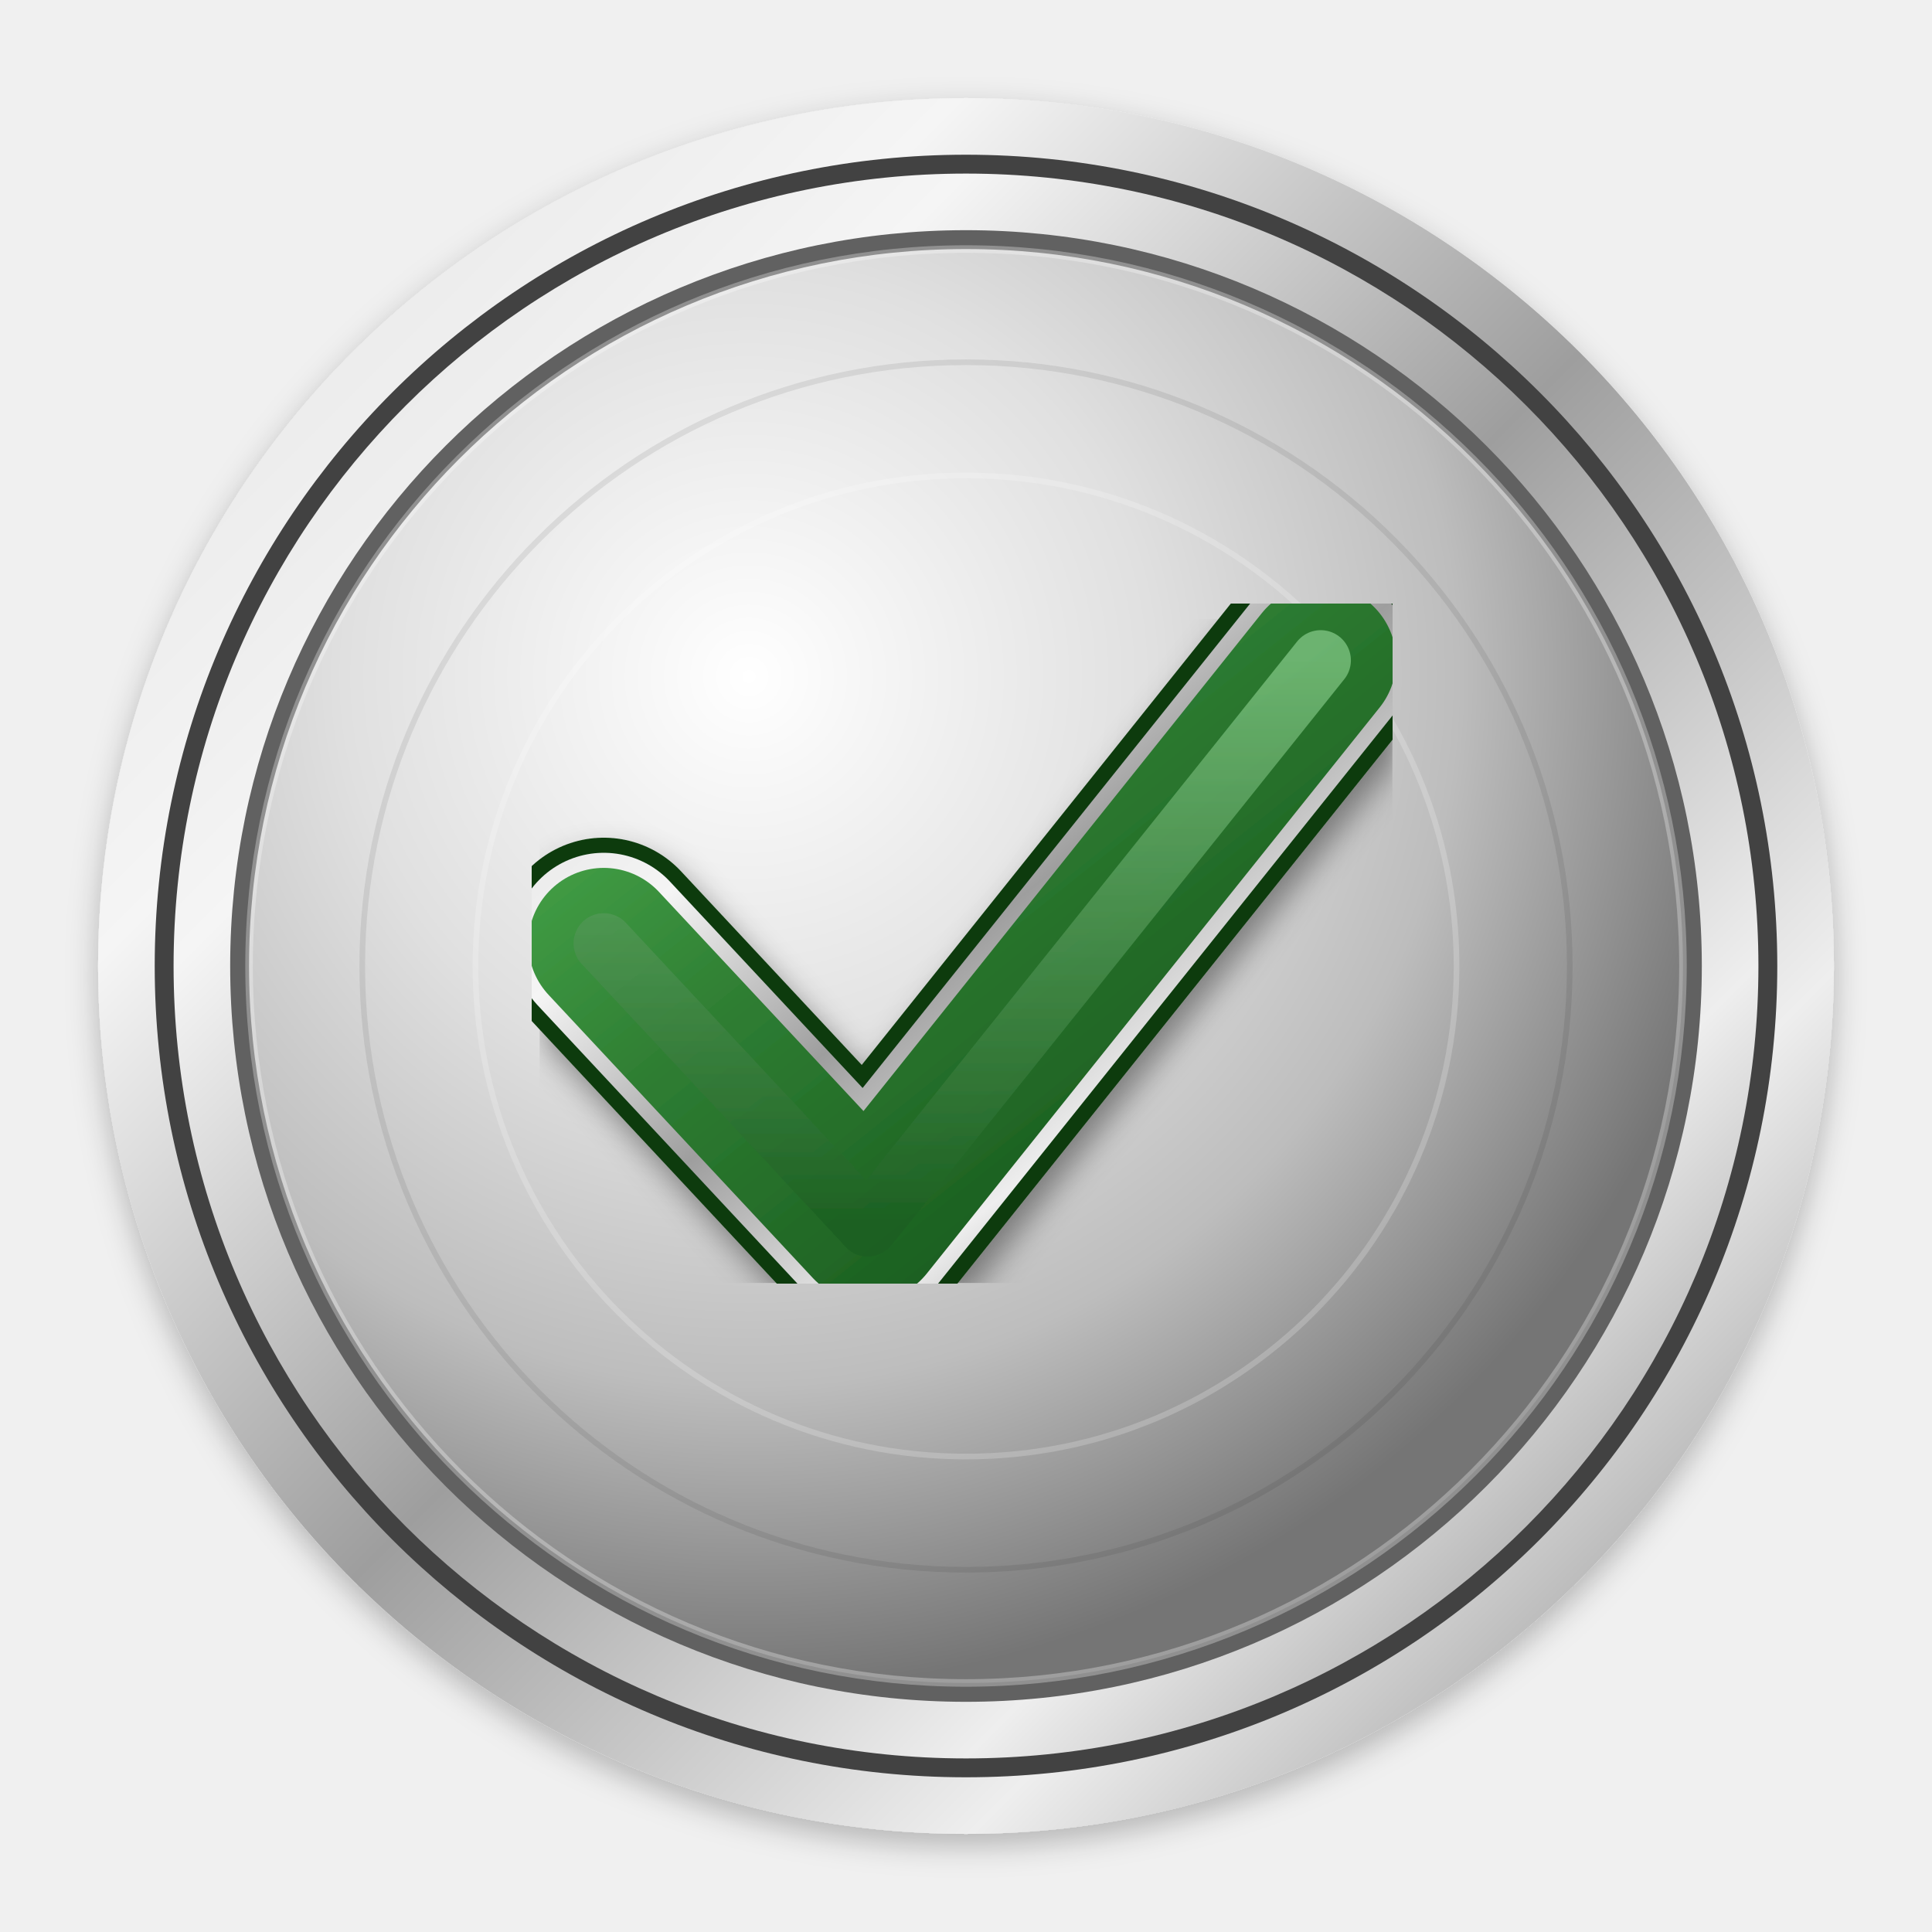
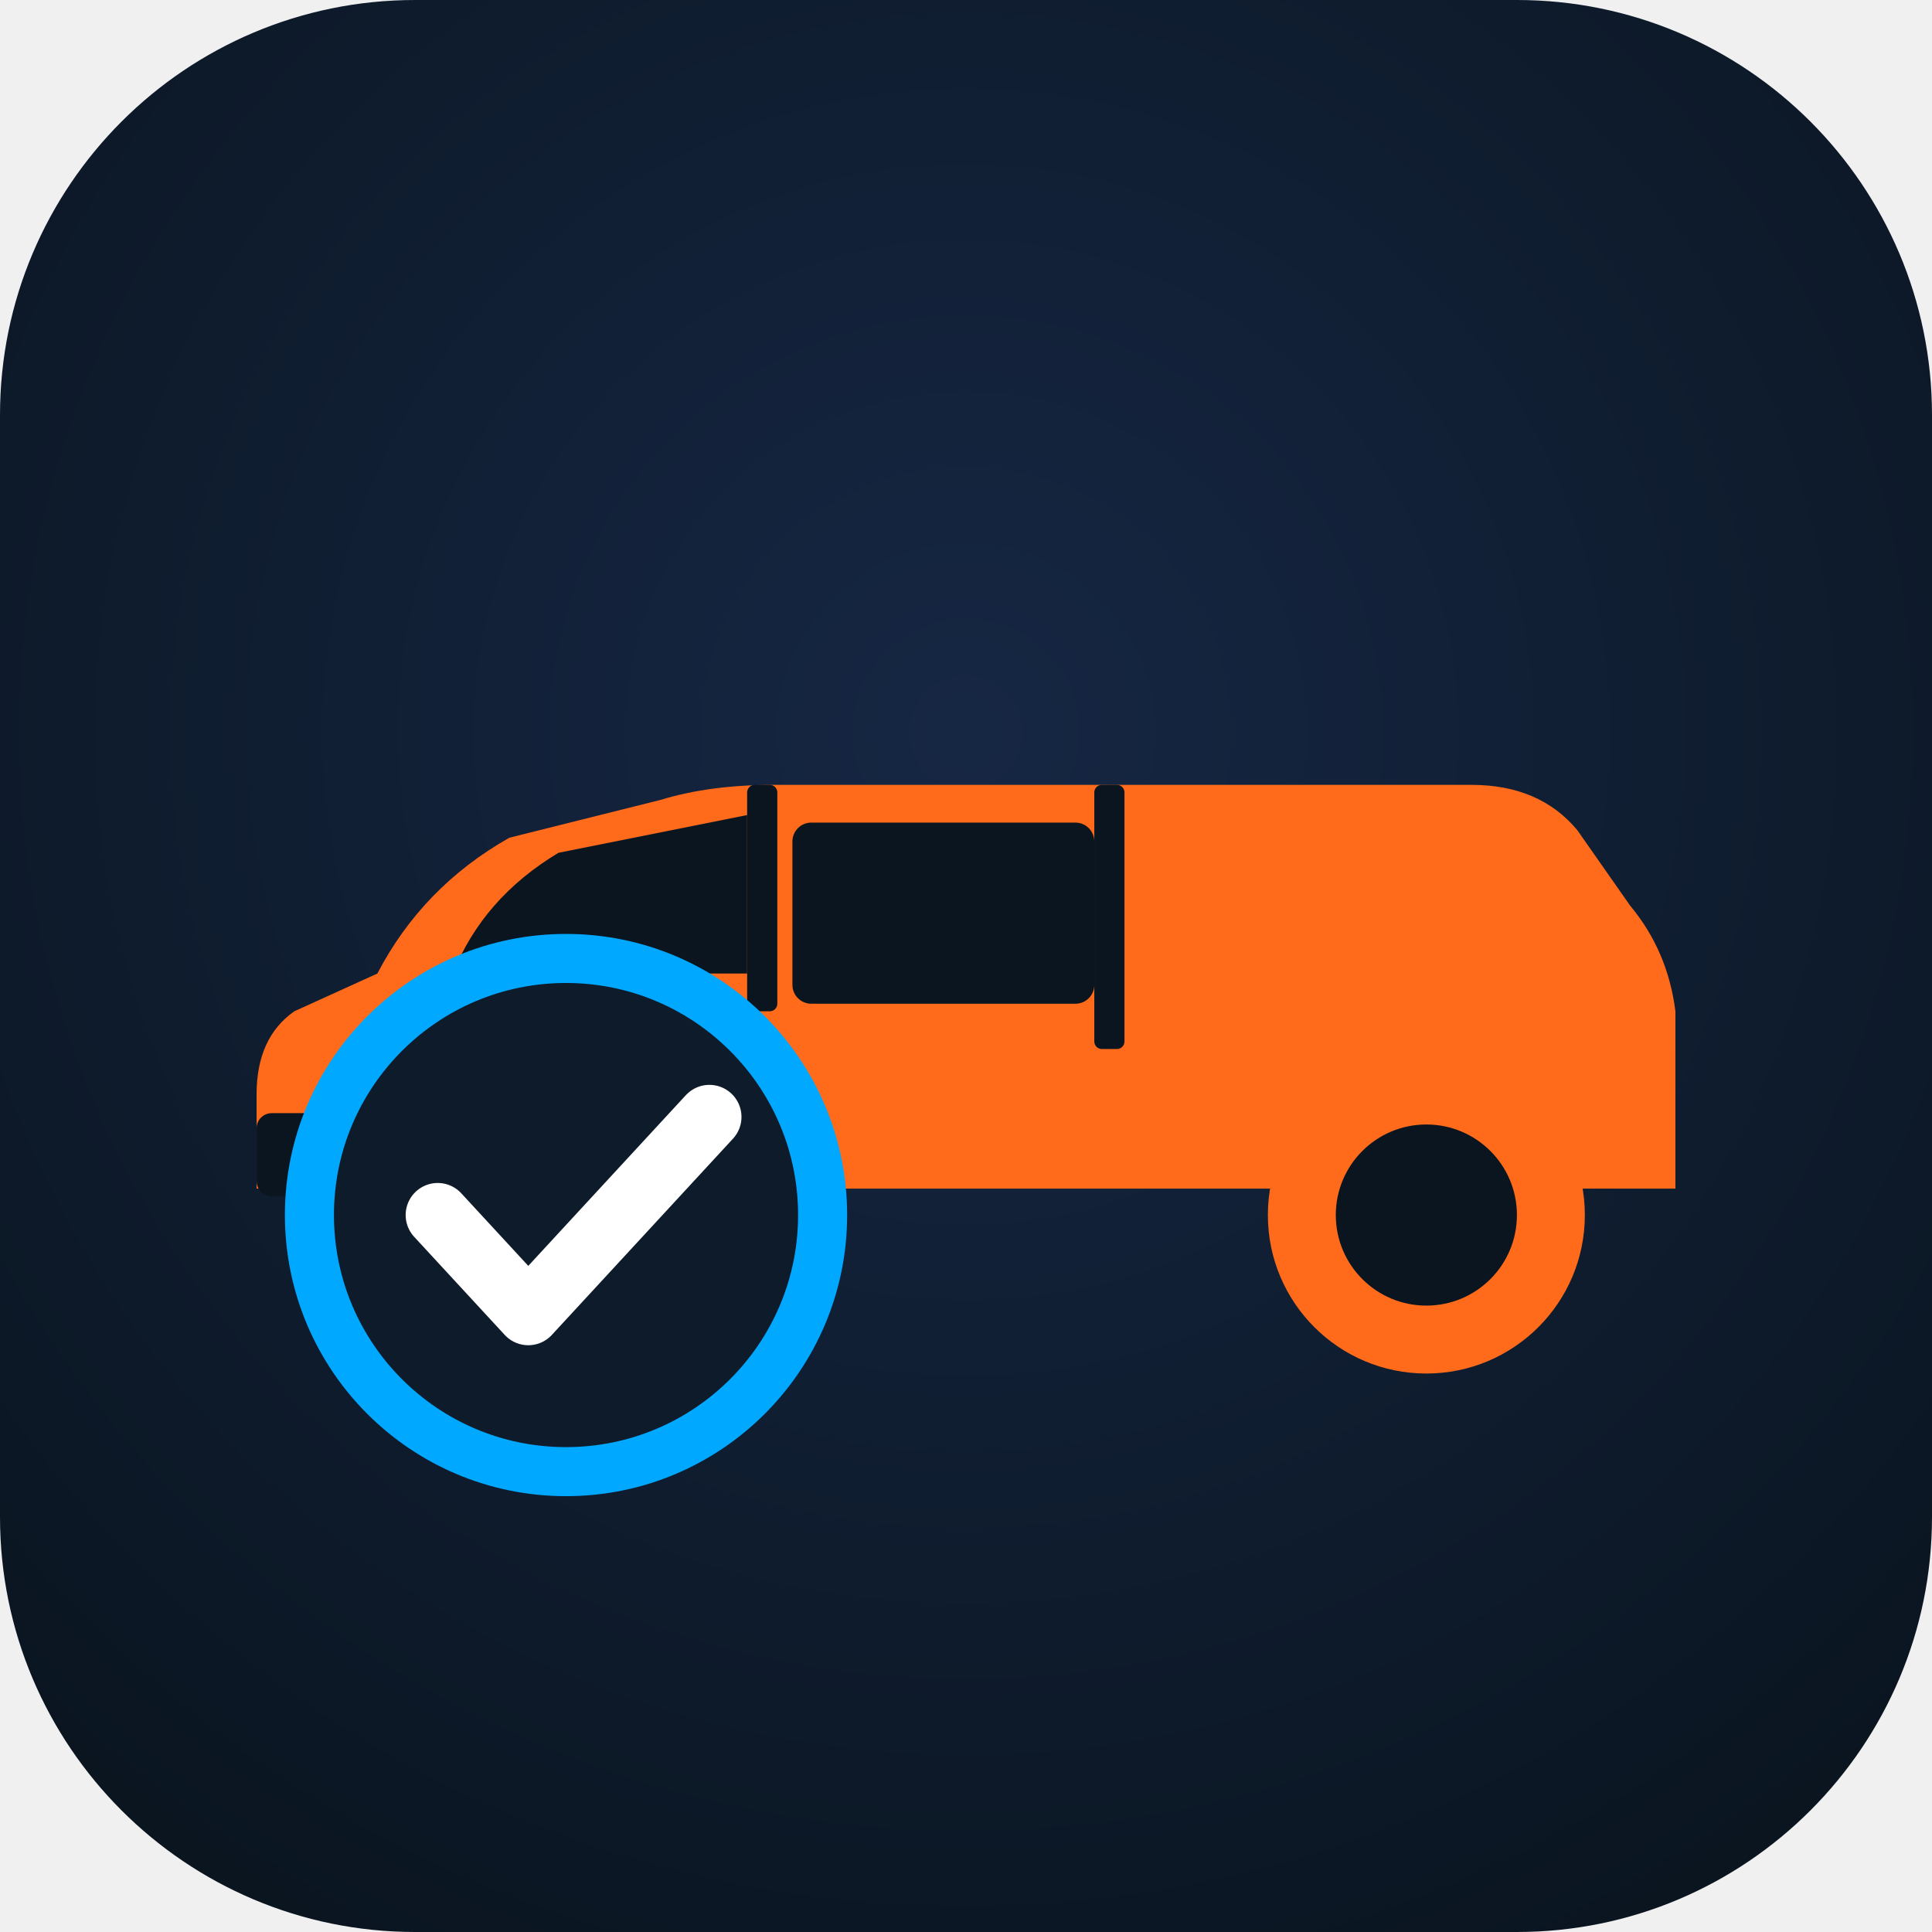
<svg xmlns="http://www.w3.org/2000/svg" viewBox="0 0 512 512" width="512" height="512">
  <defs>
-     <linearGradient id="silver-outer" x1="0%" y1="0%" x2="100%" y2="100%">
-       <stop offset="0%" stop-color="#E0E0E0" />
-       <stop offset="25%" stop-color="#F5F5F5" />
-       <stop offset="50%" stop-color="#9E9E9E" />
-       <stop offset="75%" stop-color="#EEEEEE" />
-       <stop offset="100%" stop-color="#757575" />
-     </linearGradient>
-     <radialGradient id="silver-face" cx="35%" cy="30%" r="70%">
-       <stop offset="0%" stop-color="#FFFFFF" />
-       <stop offset="40%" stop-color="#E0E0E0" />
-       <stop offset="70%" stop-color="#BDBDBD" />
-       <stop offset="100%" stop-color="#757575" />
+     <radialGradient id="bg" cx="50%" cy="38%" r="70%">
+       <stop offset="0%" stop-color="#162744" />
+       <stop offset="100%" stop-color="#0A1520" />
    </radialGradient>
-     <linearGradient id="green-metallic" x1="0%" y1="0%" x2="100%" y2="100%">
-       <stop offset="0%" stop-color="#4CAF50" />
-       <stop offset="40%" stop-color="#2E7D32" />
-       <stop offset="80%" stop-color="#1B5E20" />
-       <stop offset="100%" stop-color="#0D3B11" />
-     </linearGradient>
-     <linearGradient id="green-bevel" x1="0%" y1="0%" x2="0%" y2="100%">
-       <stop offset="0%" stop-color="#81C784" />
-       <stop offset="100%" stop-color="#1B5E20" />
-     </linearGradient>
-     <filter id="drop-shadow" x="-20%" y="-20%" width="140%" height="140%">
-       <feDropShadow dx="0" dy="10" stdDeviation="12" flood-color="#000000" flood-opacity="0.4" />
-       <feDropShadow dx="0" dy="3" stdDeviation="4" flood-color="#000000" flood-opacity="0.25" />
-     </filter>
-     <filter id="check-shadow">
-       <feDropShadow dx="2" dy="4" stdDeviation="4" flood-color="#000000" flood-opacity="0.4" />
-     </filter>
+     <clipPath id="rounded">
+       <rect width="512" height="512" rx="110" ry="110" />
+     </clipPath>
  </defs>
-   <circle cx="256" cy="256" r="230" fill="url(#silver-outer)" filter="url(#drop-shadow)" />
-   <circle cx="256" cy="256" r="215" fill="#424242" />
-   <circle cx="256" cy="256" r="210" fill="url(#silver-outer)" />
-   <circle cx="256" cy="256" r="195" fill="#616161" />
-   <circle cx="256" cy="256" r="190" fill="url(#silver-face)" />
-   <circle cx="256" cy="256" r="190" fill="none" stroke="#FFFFFF" stroke-opacity="0.3" stroke-width="2" />
-   <circle cx="256" cy="256" r="160" fill="none" stroke="#000000" stroke-opacity="0.08" stroke-width="1.5" />
-   <circle cx="256" cy="256" r="130" fill="none" stroke="#FFFFFF" stroke-opacity="0.2" stroke-width="1.5" />
-   <g filter="url(#check-shadow)">
-     <path d="M 160,250 L 230,325 L 350,175" fill="none" stroke="#0D3B11" stroke-width="56" stroke-linecap="round" stroke-linejoin="round" />
-     <path d="M 160,250 L 230,325 L 350,175" fill="none" stroke="url(#silver-outer)" stroke-width="48" stroke-linecap="round" stroke-linejoin="round" />
-     <path d="M 160,250 L 230,325 L 350,175" fill="none" stroke="url(#green-metallic)" stroke-width="40" stroke-linecap="round" stroke-linejoin="round" />
-     <path d="M 160,250 L 230,325 L 350,175" fill="none" stroke="url(#green-bevel)" stroke-width="16" stroke-linecap="round" stroke-linejoin="round" opacity="0.75" />
+   <rect width="512" height="512" rx="110" ry="110" fill="url(#bg)" />
+   <g clip-path="url(#rounded)" fill="#FF6B1A">
+     <path d="       M 68 315       L 68 290       Q 68 275 78 268       L 100 258       Q 112 235 135 222       L 175 212       Q 188 208 205 208       L 390 208       Q 408 208 418 220       L 432 240       Q 442 252 444 268       L 444 315       Z     " />
+     <path d="       M 120 258       Q 128 238 148 226       L 198 216       L 198 258       Z     " fill="#0A1520" />
+     <rect x="210" y="218" width="80" height="48" rx="5" fill="#0A1520" />
+     <rect x="68" y="295" width="28" height="22" rx="4" fill="#0A1520" />
+     <rect x="198" y="208" width="8" height="60" rx="2" fill="#0A1520" />
+     <rect x="290" y="208" width="8" height="70" rx="2" fill="#0A1520" />
  </g>
+   <circle cx="378" cy="322" r="42" fill="#FF6B1A" />
+   <circle cx="378" cy="322" r="24" fill="#0A1520" />
+   <circle cx="150" cy="322" r="42" fill="#FF6B1A" />
+   <circle cx="150" cy="322" r="24" fill="#0A1520" />
+   <circle cx="150" cy="322" r="68" fill="#0D1B2A" />
+   <circle cx="150" cy="322" r="68" fill="none" stroke="#00A8FF" stroke-width="13" />
+   <polyline points="116,322 140,348 188,296" fill="none" stroke="white" stroke-width="17" stroke-linecap="round" stroke-linejoin="round" />
</svg>
